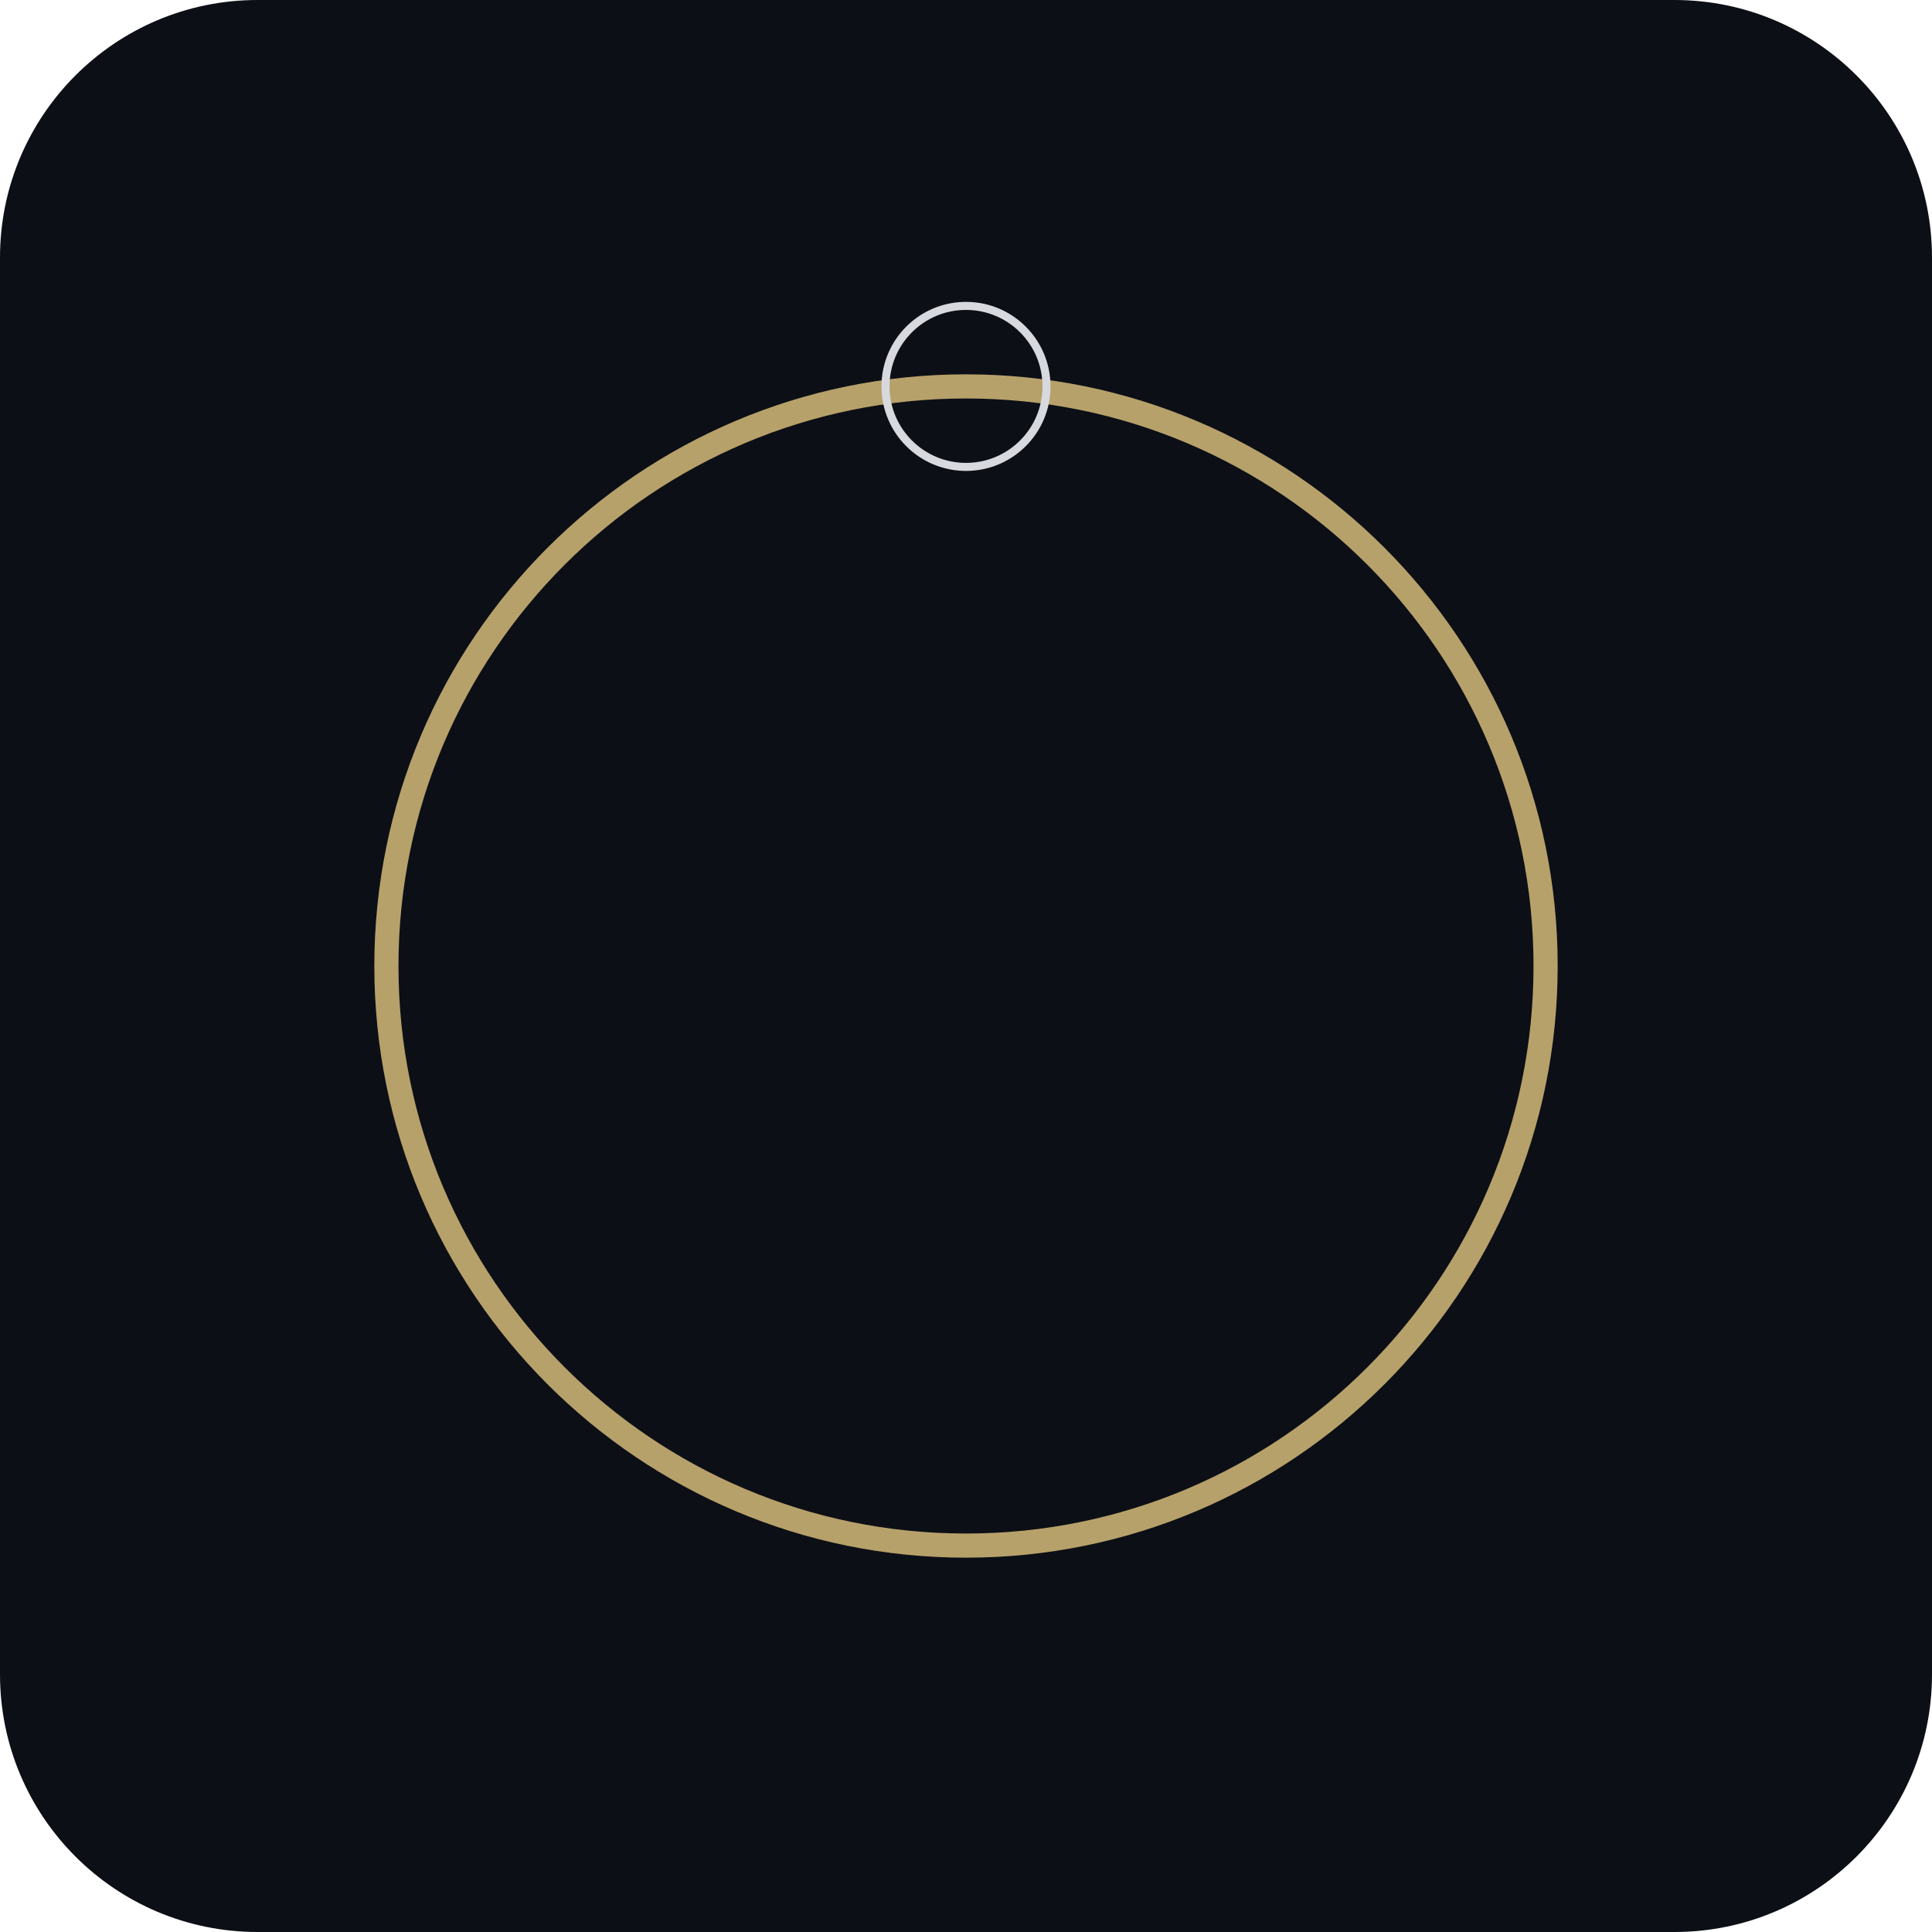
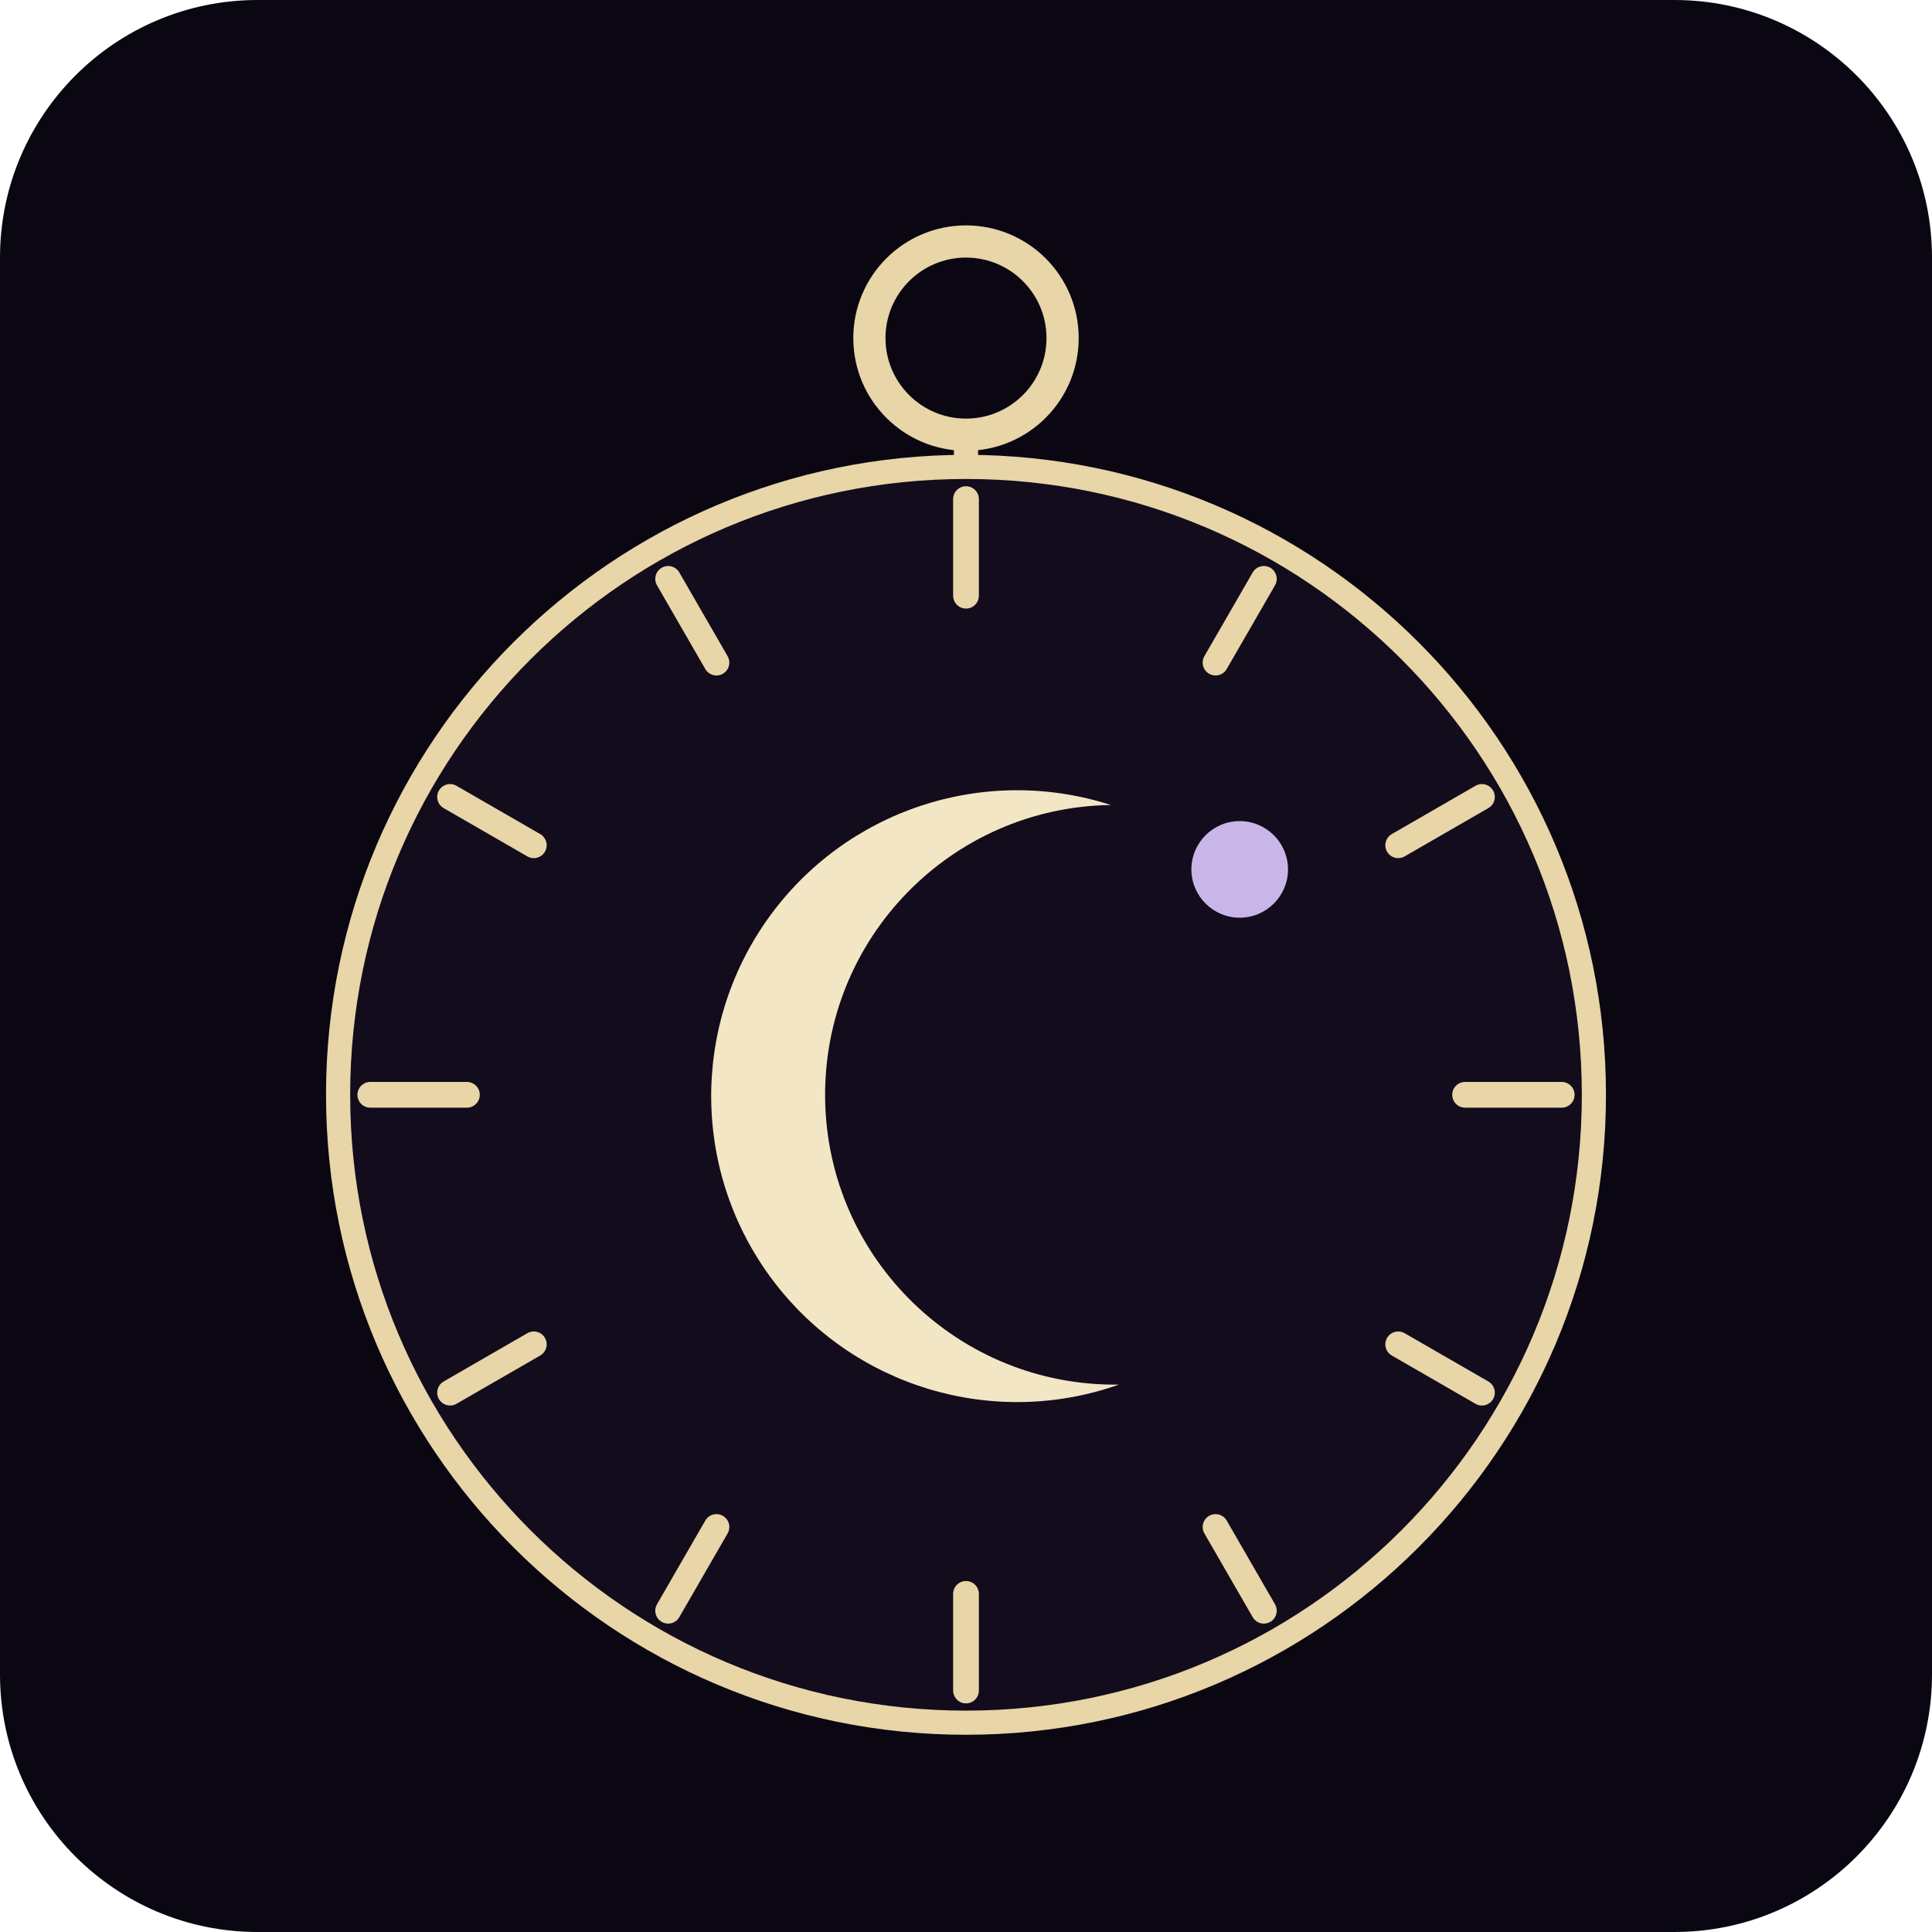
- <svg xmlns="http://www.w3.org/2000/svg" viewBox="0 0 240 240">
-   <rect width="240" height="240" rx="32" fill="#0C0F16" />
-   <circle cx="120" cy="120" r="72" fill="none" stroke="#B7A16A" stroke-width="3" />
-   <circle cx="120" cy="48" r="10" fill="none" stroke="#D7D9DF" />
+ <svg xmlns="http://www.w3.org/2000/svg" viewBox="0 0 240 240" fill="none" role="img" aria-label="ORBIA burç anahtarlığı">
+   <rect width="240" height="240" rx="32" fill="#0A0712" />
+   <circle cx="120" cy="42" r="12" stroke="#E8D5A8" stroke-width="4" />
+   <path d="M120 54v18" stroke="#E8D5A8" stroke-width="3" stroke-linecap="round" />
+   <circle cx="120" cy="136" r="78" fill="#120c1c" stroke="#E8D5A8" stroke-width="3" />
+   <line x1="120.00" y1="74.00" x2="120.00" y2="62.00" stroke="#E8D5A8" stroke-width="3.2" stroke-linecap="round" />
+   <line x1="151.00" y1="82.31" x2="157.00" y2="71.91" stroke="#E8D5A8" stroke-width="3.2" stroke-linecap="round" />
+   <line x1="173.69" y1="105.00" x2="184.09" y2="99.00" stroke="#E8D5A8" stroke-width="3.2" stroke-linecap="round" />
+   <line x1="182.00" y1="136.00" x2="194.00" y2="136.00" stroke="#E8D5A8" stroke-width="3.2" stroke-linecap="round" />
+   <line x1="173.69" y1="167.00" x2="184.09" y2="173.00" stroke="#E8D5A8" stroke-width="3.2" stroke-linecap="round" />
+   <line x1="151.00" y1="189.69" x2="157.00" y2="200.09" stroke="#E8D5A8" stroke-width="3.2" stroke-linecap="round" />
+   <line x1="120.00" y1="198.00" x2="120.00" y2="210.00" stroke="#E8D5A8" stroke-width="3.2" stroke-linecap="round" />
+   <line x1="89.00" y1="189.69" x2="83.00" y2="200.09" stroke="#E8D5A8" stroke-width="3.2" stroke-linecap="round" />
+   <line x1="66.31" y1="167.00" x2="55.91" y2="173.00" stroke="#E8D5A8" stroke-width="3.2" stroke-linecap="round" />
+   <line x1="58.00" y1="136.00" x2="46.00" y2="136.00" stroke="#E8D5A8" stroke-width="3.2" stroke-linecap="round" />
+   <line x1="66.31" y1="105.00" x2="55.91" y2="99.00" stroke="#E8D5A8" stroke-width="3.2" stroke-linecap="round" />
+   <line x1="89.00" y1="82.31" x2="83.00" y2="71.91" stroke="#E8D5A8" stroke-width="3.2" stroke-linecap="round" />
+   <path fill="#F3E6C4" d="M138 100a38 38 0 1 0 1 72 32 32 0 1 1-1-72z" />
+   <circle cx="154" cy="108" r="6" fill="#C9B6E8" />
</svg>
